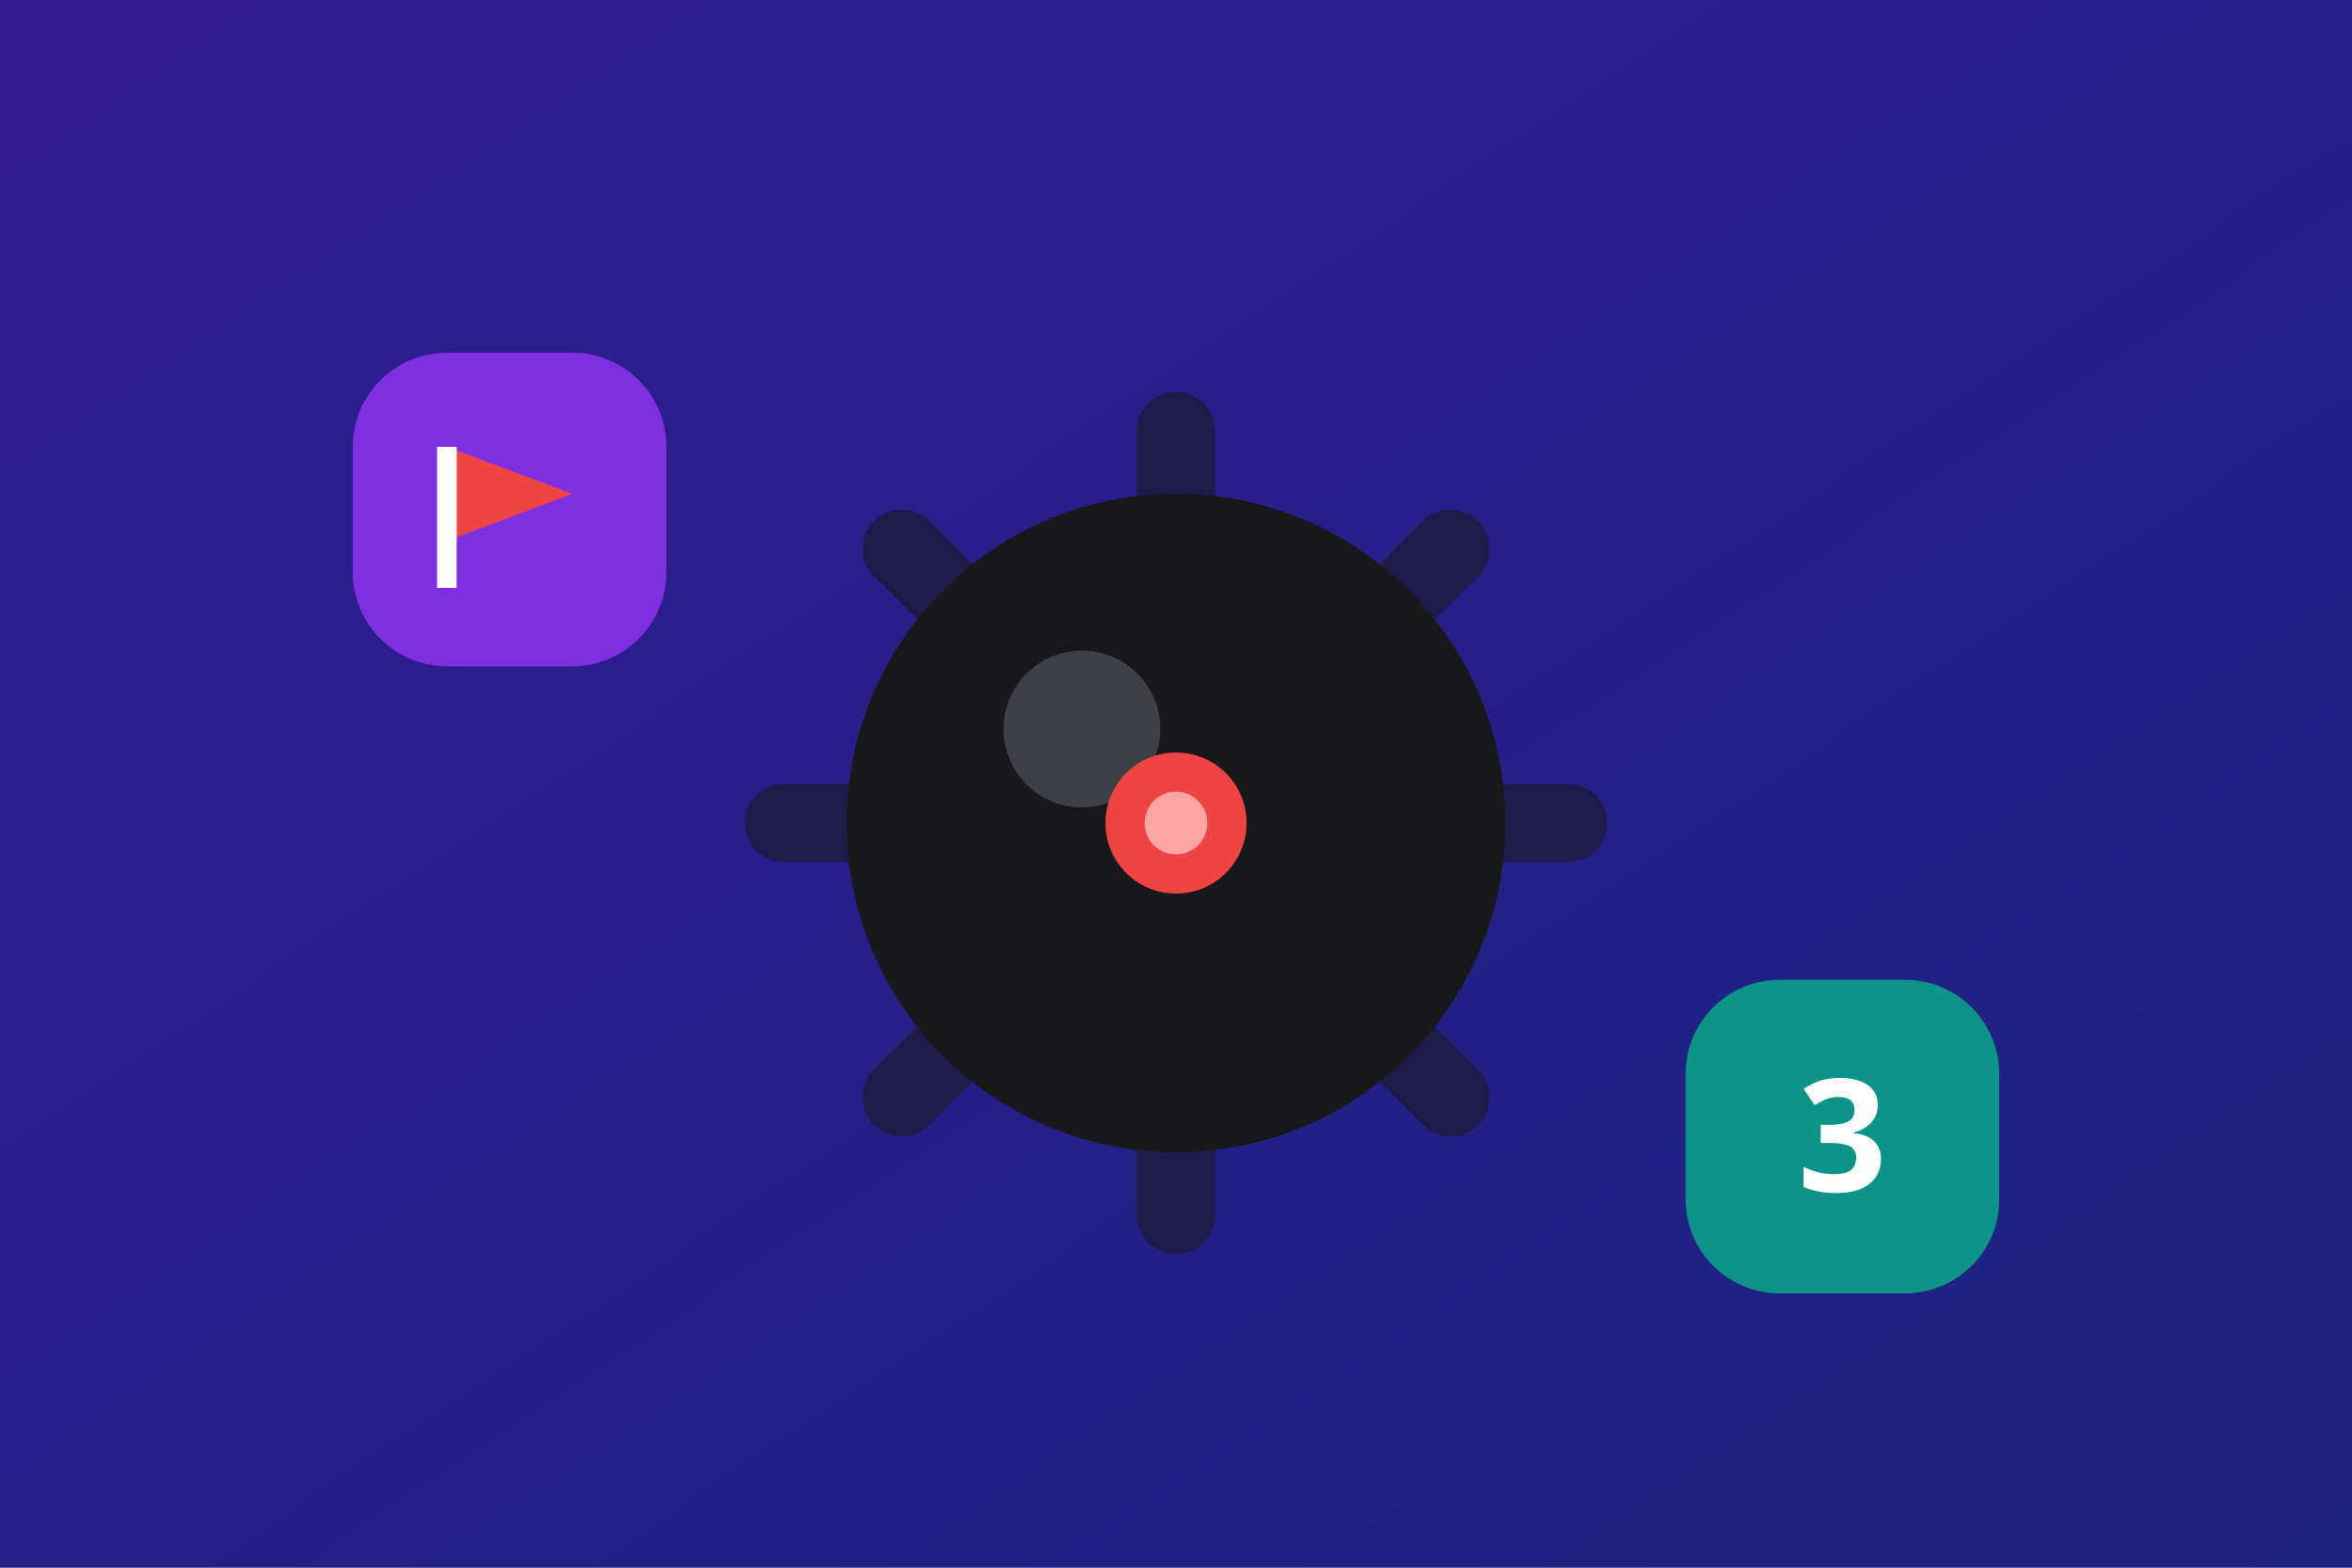
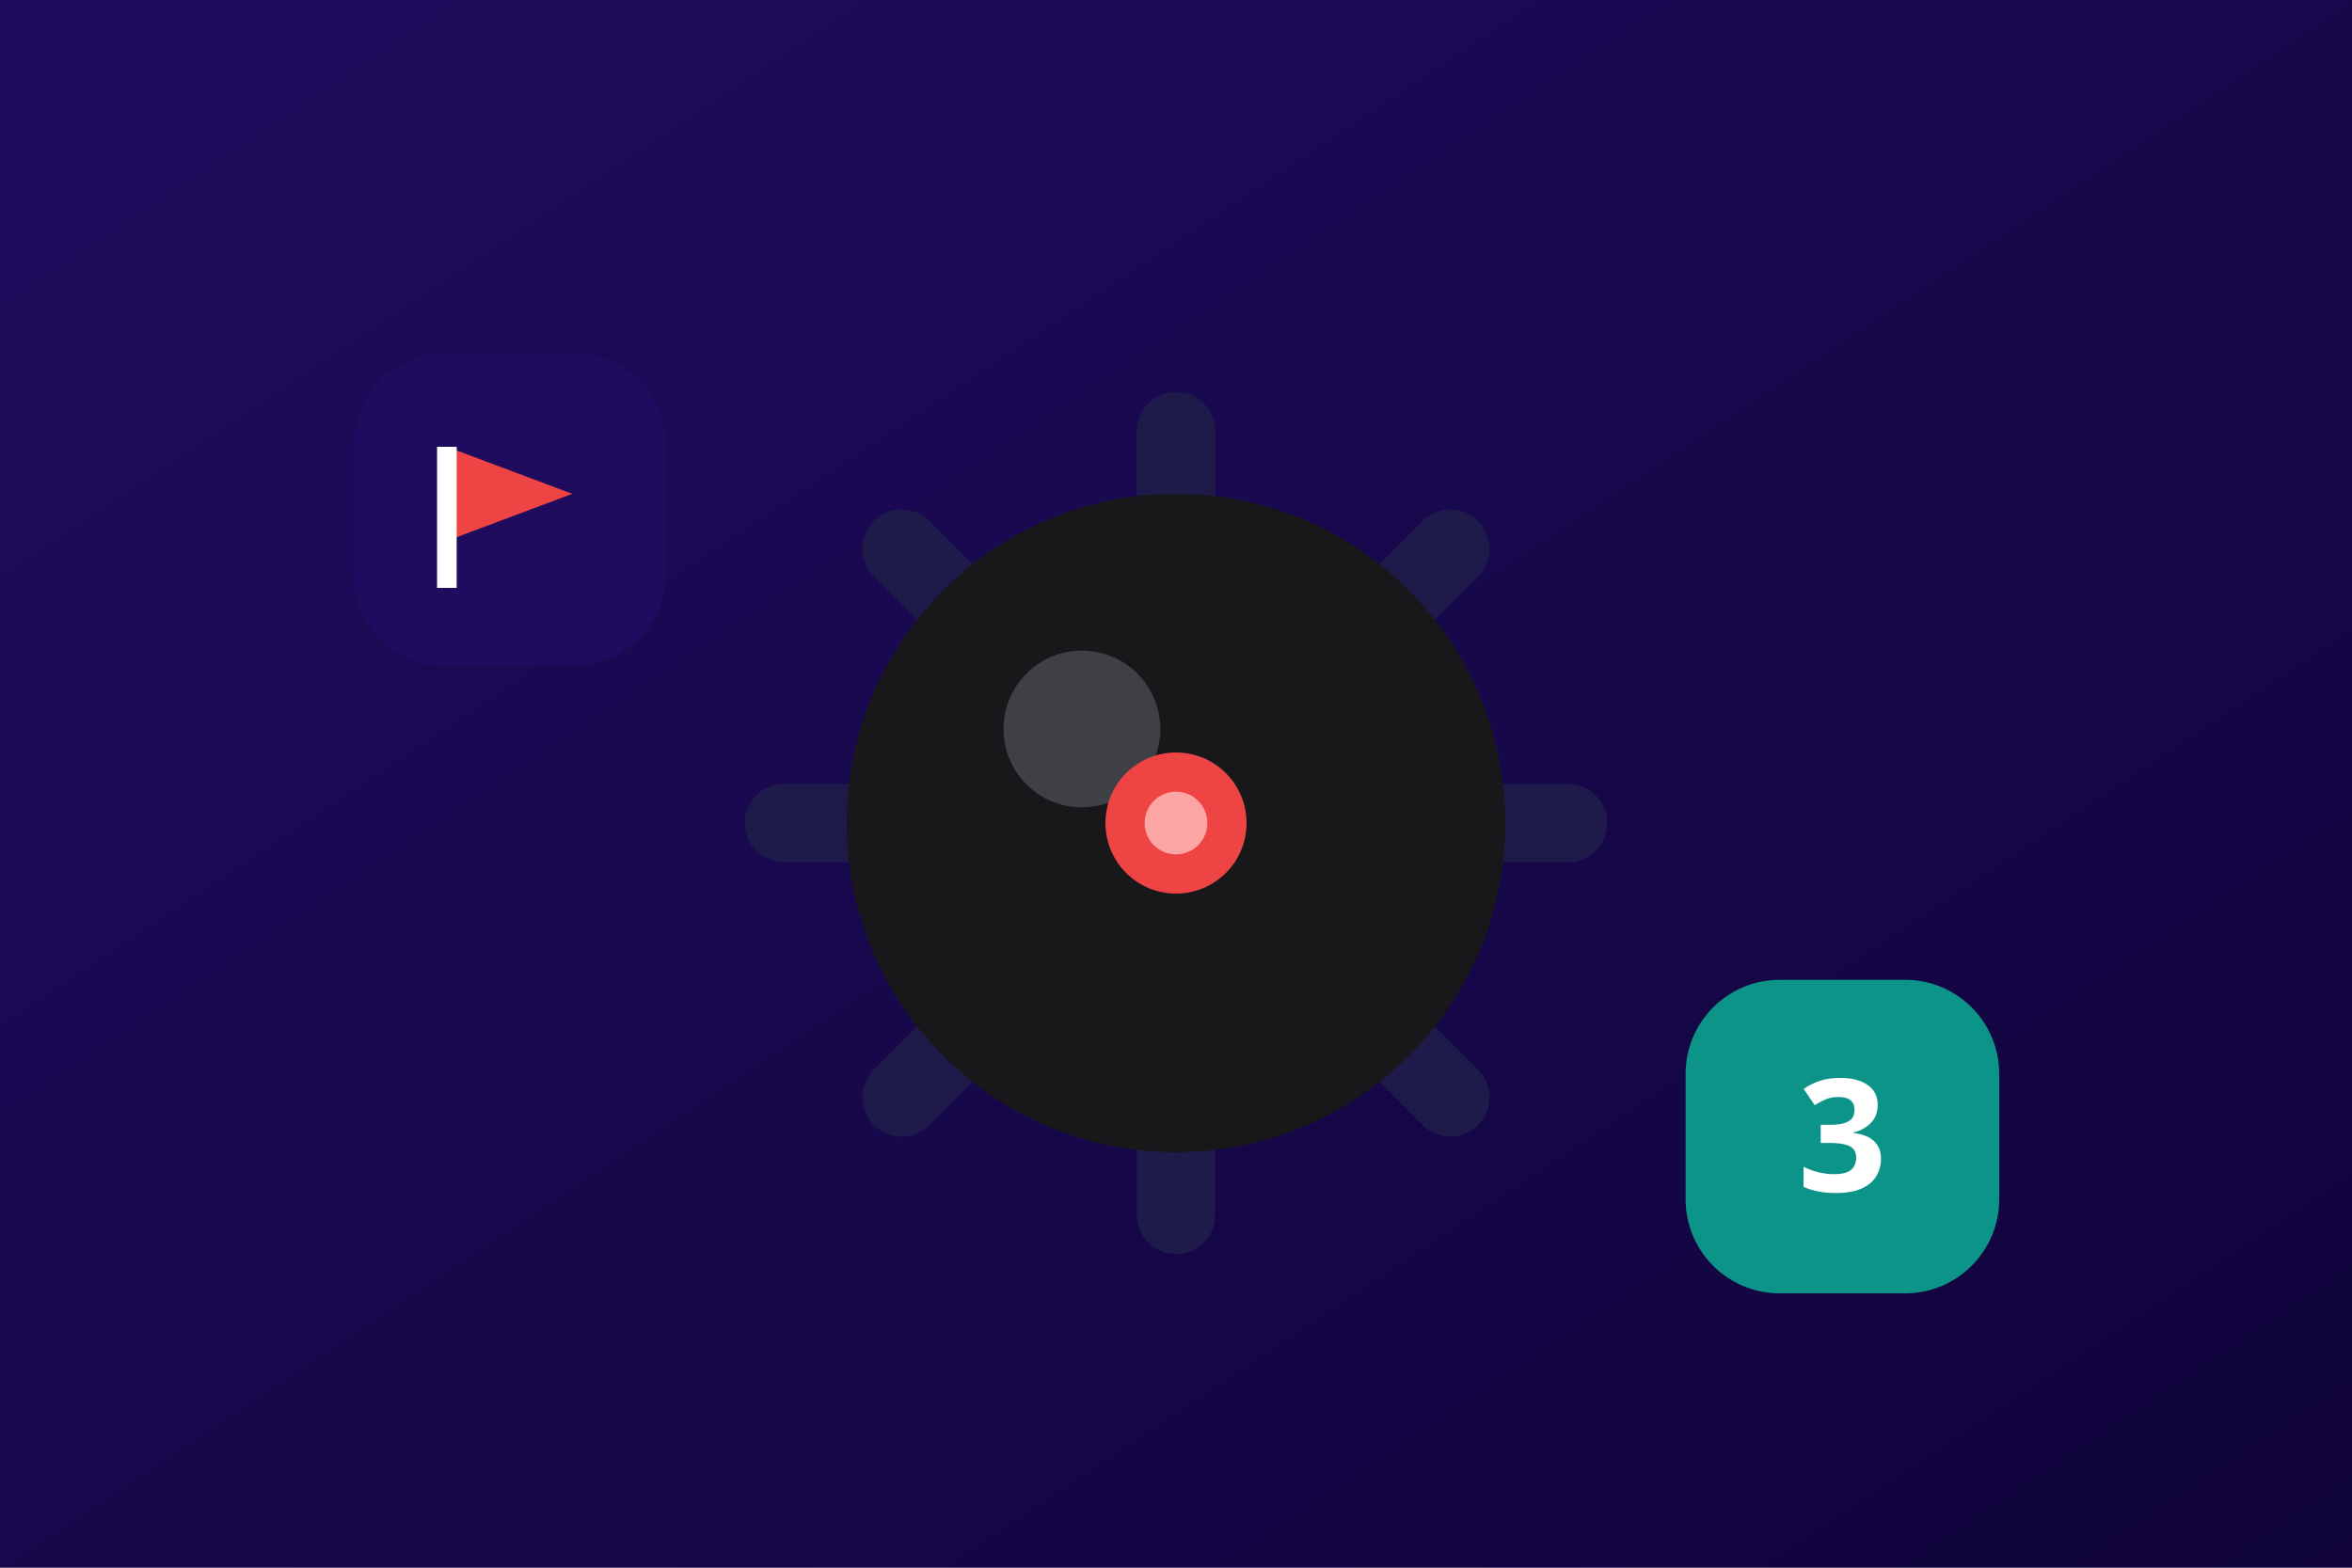
<svg xmlns="http://www.w3.org/2000/svg" viewBox="0 0 300 200" width="300" height="200">
  <defs>
    <linearGradient id="mine-bg" x1="0%" y1="0%" x2="100%" y2="100%">
-       <stop offset="0%" stop-color="#311B92" />
-       <stop offset="100%" stop-color="#1A237E" />
+       <stop offset="0%" stop-color="#1F0C5E" />
+       <stop offset="100%" stop-color="#10043B" />
    </linearGradient>
  </defs>
  <rect width="300" height="200" fill="url(#mine-bg)" />
  <g transform="translate(150, 105)">
    <line x1="-50" y1="0" x2="50" y2="0" stroke="#1E1B4B" stroke-width="10" stroke-linecap="round" />
    <line x1="0" y1="-50" x2="0" y2="50" stroke="#1E1B4B" stroke-width="10" stroke-linecap="round" />
    <line x1="-35" y1="-35" x2="35" y2="35" stroke="#1E1B4B" stroke-width="10" stroke-linecap="round" />
    <line x1="-35" y1="35" x2="35" y2="-35" stroke="#1E1B4B" stroke-width="10" stroke-linecap="round" />
    <circle cx="0" cy="0" r="42" fill="#18181B" />
    <circle cx="-12" cy="-12" r="10" fill="#3F3F46" />
    <circle cx="0" cy="0" r="9" fill="#EF4444" />
    <circle cx="0" cy="0" r="4" fill="#FCA5A5" />
  </g>
  <g transform="translate(45, 45)">
-     <rect width="40" height="40" rx="12" fill="#7E30E1" />
+     <rect width="40" height="40" rx="12" fill="#1F0C5E" />
    <polygon points="12,12 28,18 12,24" fill="#EF4444" />
    <line x1="12" y1="12" x2="12" y2="30" stroke="#FFF" stroke-width="2.5" />
  </g>
  <g transform="translate(215, 125)">
    <rect width="40" height="40" rx="12" fill="#0D9488" />
    <text x="20" y="27" font-family="'Outfit', sans-serif" font-weight="900" font-size="20" fill="#FFF" text-anchor="middle">3</text>
  </g>
</svg>
